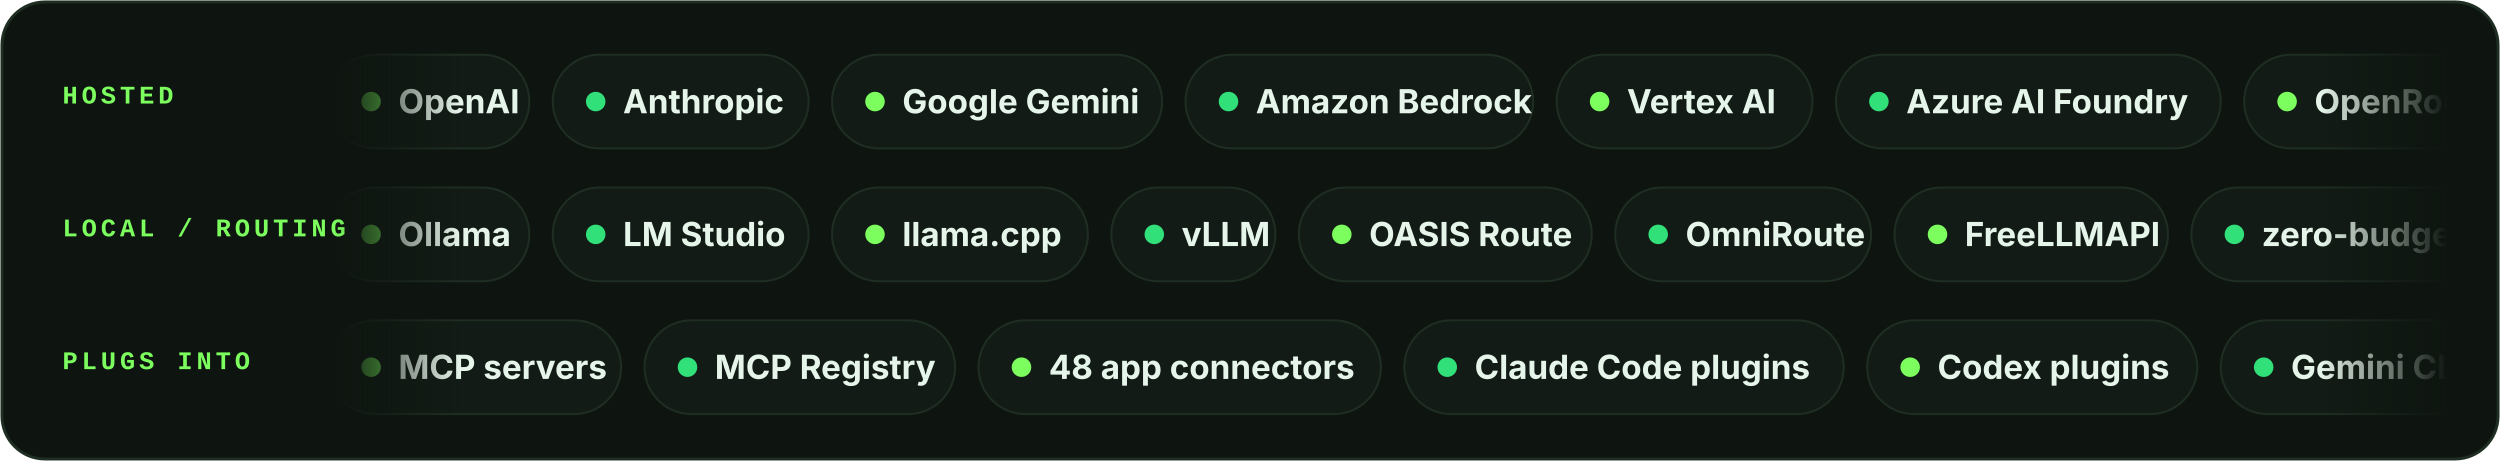
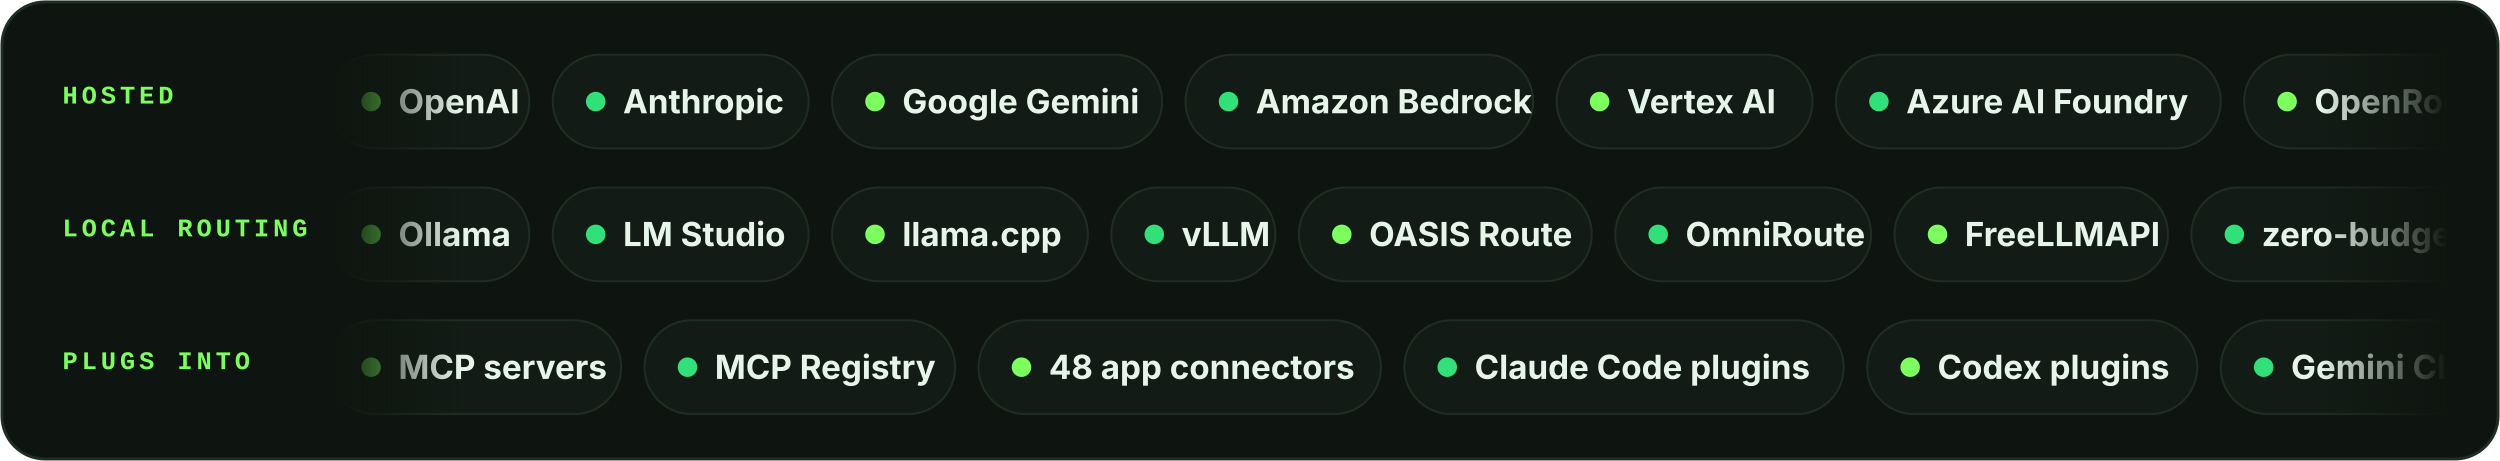
<svg xmlns="http://www.w3.org/2000/svg" width="1280" height="236" viewBox="0 0 1280 236" role="img" aria-labelledby="t d">
  <defs>
    <linearGradient id="fade" x1="0" x2="1">
      <stop offset="0" stop-color="#fff" stop-opacity="0" />
      <stop offset=".06" stop-color="#fff" />
      <stop offset=".94" stop-color="#fff" />
      <stop offset="1" stop-color="#fff" stop-opacity="0" />
    </linearGradient>
    <mask id="m">
      <rect x="168" y="0" width="1088" height="236" fill="url(#fade)" />
    </mask>
  </defs>
  <style>
@media (prefers-reduced-motion: no-preference) {
.row0{animation:row0 44.5s linear infinite}@keyframes row0{from{transform:translateX(0px)}to{transform:translateX(-1867px)}}
.row1{animation:row1 51.0s linear infinite}@keyframes row1{from{transform:translateX(-1733px)}to{transform:translateX(0px)}}
.row2{animation:row2 46.8s linear infinite}@keyframes row2{from{transform:translateX(0px)}to{transform:translateX(-1778px)}}
}
</style>
  <rect x="1" y="1" width="1278" height="234" rx="22" fill="#0E1510" stroke="#1F2E23" stroke-width="1.5" />
  <text x="32" y="53" font-family="ui-monospace, 'SF Mono', SFMono-Regular, Menlo, Consolas, 'Liberation Mono', monospace" font-size="13" font-weight="700" letter-spacing="2" fill="#7CFF5E">HOSTED</text>
  <g mask="url(#m)">
    <g transform="translate(168 28)">
      <g class="row0">
        <g>
          <g transform="translate(0 0)">
            <rect x="0" y="0" width="103" height="48" rx="24" fill="#121B15" stroke="#1F2E23" />
            <circle cx="22" cy="24" r="5" fill="#7CFF5E" />
            <text x="36" y="30" font-family="Inter, -apple-system, 'Segoe UI', Helvetica, Arial, sans-serif" font-size="17" font-weight="700" fill="#E6F5EA">OpenAI</text>
          </g>
          <g transform="translate(115 0)">
            <rect x="0" y="0" width="131" height="48" rx="24" fill="#121B15" stroke="#1F2E23" />
            <circle cx="22" cy="24" r="5" fill="#32E07A" />
            <text x="36" y="30" font-family="Inter, -apple-system, 'Segoe UI', Helvetica, Arial, sans-serif" font-size="17" font-weight="700" fill="#E6F5EA">Anthropic</text>
          </g>
          <g transform="translate(258 0)">
            <rect x="0" y="0" width="169" height="48" rx="24" fill="#121B15" stroke="#1F2E23" />
            <circle cx="22" cy="24" r="5" fill="#7CFF5E" />
            <text x="36" y="30" font-family="Inter, -apple-system, 'Segoe UI', Helvetica, Arial, sans-serif" font-size="17" font-weight="700" fill="#E6F5EA">Google Gemini</text>
          </g>
          <g transform="translate(439 0)">
            <rect x="0" y="0" width="178" height="48" rx="24" fill="#121B15" stroke="#1F2E23" />
            <circle cx="22" cy="24" r="5" fill="#32E07A" />
            <text x="36" y="30" font-family="Inter, -apple-system, 'Segoe UI', Helvetica, Arial, sans-serif" font-size="17" font-weight="700" fill="#E6F5EA">Amazon Bedrock</text>
          </g>
          <g transform="translate(629 0)">
            <rect x="0" y="0" width="131" height="48" rx="24" fill="#121B15" stroke="#1F2E23" />
            <circle cx="22" cy="24" r="5" fill="#7CFF5E" />
            <text x="36" y="30" font-family="Inter, -apple-system, 'Segoe UI', Helvetica, Arial, sans-serif" font-size="17" font-weight="700" fill="#E6F5EA">Vertex AI</text>
          </g>
          <g transform="translate(772 0)">
            <rect x="0" y="0" width="197" height="48" rx="24" fill="#121B15" stroke="#1F2E23" />
            <circle cx="22" cy="24" r="5" fill="#32E07A" />
            <text x="36" y="30" font-family="Inter, -apple-system, 'Segoe UI', Helvetica, Arial, sans-serif" font-size="17" font-weight="700" fill="#E6F5EA">Azure AI Foundry</text>
          </g>
          <g transform="translate(981 0)">
            <rect x="0" y="0" width="140" height="48" rx="24" fill="#121B15" stroke="#1F2E23" />
            <circle cx="22" cy="24" r="5" fill="#7CFF5E" />
            <text x="36" y="30" font-family="Inter, -apple-system, 'Segoe UI', Helvetica, Arial, sans-serif" font-size="17" font-weight="700" fill="#E6F5EA">OpenRouter</text>
          </g>
          <g transform="translate(1133 0)">
            <rect x="0" y="0" width="84" height="48" rx="24" fill="#121B15" stroke="#1F2E23" />
            <circle cx="22" cy="24" r="5" fill="#32E07A" />
            <text x="36" y="30" font-family="Inter, -apple-system, 'Segoe UI', Helvetica, Arial, sans-serif" font-size="17" font-weight="700" fill="#E6F5EA">Groq</text>
          </g>
          <g transform="translate(1229 0)">
            <rect x="0" y="0" width="122" height="48" rx="24" fill="#121B15" stroke="#1F2E23" />
            <circle cx="22" cy="24" r="5" fill="#7CFF5E" />
            <text x="36" y="30" font-family="Inter, -apple-system, 'Segoe UI', Helvetica, Arial, sans-serif" font-size="17" font-weight="700" fill="#E6F5EA">DeepSeek</text>
          </g>
          <g transform="translate(1363 0)">
            <rect x="0" y="0" width="112" height="48" rx="24" fill="#121B15" stroke="#1F2E23" />
            <circle cx="22" cy="24" r="5" fill="#32E07A" />
            <text x="36" y="30" font-family="Inter, -apple-system, 'Segoe UI', Helvetica, Arial, sans-serif" font-size="17" font-weight="700" fill="#E6F5EA">Mistral</text>
          </g>
          <g transform="translate(1487 0)">
            <rect x="0" y="0" width="75" height="48" rx="24" fill="#121B15" stroke="#1F2E23" />
            <circle cx="22" cy="24" r="5" fill="#7CFF5E" />
            <text x="36" y="30" font-family="Inter, -apple-system, 'Segoe UI', Helvetica, Arial, sans-serif" font-size="17" font-weight="700" fill="#E6F5EA">xAI</text>
          </g>
          <g transform="translate(1574 0)">
            <rect x="0" y="0" width="281" height="48" rx="24" fill="#121B15" stroke="#1F2E23" />
            <circle cx="22" cy="24" r="5" fill="#32E07A" />
            <text x="36" y="30" font-family="Inter, -apple-system, 'Segoe UI', Helvetica, Arial, sans-serif" font-size="17" font-weight="700" fill="#E6F5EA">any OpenAI-compatible API</text>
          </g>
        </g>
        <g transform="translate(1867 0)">
          <g transform="translate(0 0)">
            <rect x="0" y="0" width="103" height="48" rx="24" fill="#121B15" stroke="#1F2E23" />
            <circle cx="22" cy="24" r="5" fill="#7CFF5E" />
            <text x="36" y="30" font-family="Inter, -apple-system, 'Segoe UI', Helvetica, Arial, sans-serif" font-size="17" font-weight="700" fill="#E6F5EA">OpenAI</text>
          </g>
          <g transform="translate(115 0)">
            <rect x="0" y="0" width="131" height="48" rx="24" fill="#121B15" stroke="#1F2E23" />
            <circle cx="22" cy="24" r="5" fill="#32E07A" />
            <text x="36" y="30" font-family="Inter, -apple-system, 'Segoe UI', Helvetica, Arial, sans-serif" font-size="17" font-weight="700" fill="#E6F5EA">Anthropic</text>
          </g>
          <g transform="translate(258 0)">
            <rect x="0" y="0" width="169" height="48" rx="24" fill="#121B15" stroke="#1F2E23" />
            <circle cx="22" cy="24" r="5" fill="#7CFF5E" />
            <text x="36" y="30" font-family="Inter, -apple-system, 'Segoe UI', Helvetica, Arial, sans-serif" font-size="17" font-weight="700" fill="#E6F5EA">Google Gemini</text>
          </g>
          <g transform="translate(439 0)">
            <rect x="0" y="0" width="178" height="48" rx="24" fill="#121B15" stroke="#1F2E23" />
            <circle cx="22" cy="24" r="5" fill="#32E07A" />
            <text x="36" y="30" font-family="Inter, -apple-system, 'Segoe UI', Helvetica, Arial, sans-serif" font-size="17" font-weight="700" fill="#E6F5EA">Amazon Bedrock</text>
          </g>
          <g transform="translate(629 0)">
            <rect x="0" y="0" width="131" height="48" rx="24" fill="#121B15" stroke="#1F2E23" />
            <circle cx="22" cy="24" r="5" fill="#7CFF5E" />
            <text x="36" y="30" font-family="Inter, -apple-system, 'Segoe UI', Helvetica, Arial, sans-serif" font-size="17" font-weight="700" fill="#E6F5EA">Vertex AI</text>
          </g>
          <g transform="translate(772 0)">
            <rect x="0" y="0" width="197" height="48" rx="24" fill="#121B15" stroke="#1F2E23" />
            <circle cx="22" cy="24" r="5" fill="#32E07A" />
            <text x="36" y="30" font-family="Inter, -apple-system, 'Segoe UI', Helvetica, Arial, sans-serif" font-size="17" font-weight="700" fill="#E6F5EA">Azure AI Foundry</text>
          </g>
          <g transform="translate(981 0)">
            <rect x="0" y="0" width="140" height="48" rx="24" fill="#121B15" stroke="#1F2E23" />
            <circle cx="22" cy="24" r="5" fill="#7CFF5E" />
            <text x="36" y="30" font-family="Inter, -apple-system, 'Segoe UI', Helvetica, Arial, sans-serif" font-size="17" font-weight="700" fill="#E6F5EA">OpenRouter</text>
          </g>
          <g transform="translate(1133 0)">
            <rect x="0" y="0" width="84" height="48" rx="24" fill="#121B15" stroke="#1F2E23" />
            <circle cx="22" cy="24" r="5" fill="#32E07A" />
            <text x="36" y="30" font-family="Inter, -apple-system, 'Segoe UI', Helvetica, Arial, sans-serif" font-size="17" font-weight="700" fill="#E6F5EA">Groq</text>
          </g>
          <g transform="translate(1229 0)">
            <rect x="0" y="0" width="122" height="48" rx="24" fill="#121B15" stroke="#1F2E23" />
            <circle cx="22" cy="24" r="5" fill="#7CFF5E" />
            <text x="36" y="30" font-family="Inter, -apple-system, 'Segoe UI', Helvetica, Arial, sans-serif" font-size="17" font-weight="700" fill="#E6F5EA">DeepSeek</text>
          </g>
          <g transform="translate(1363 0)">
            <rect x="0" y="0" width="112" height="48" rx="24" fill="#121B15" stroke="#1F2E23" />
            <circle cx="22" cy="24" r="5" fill="#32E07A" />
            <text x="36" y="30" font-family="Inter, -apple-system, 'Segoe UI', Helvetica, Arial, sans-serif" font-size="17" font-weight="700" fill="#E6F5EA">Mistral</text>
          </g>
          <g transform="translate(1487 0)">
            <rect x="0" y="0" width="75" height="48" rx="24" fill="#121B15" stroke="#1F2E23" />
            <circle cx="22" cy="24" r="5" fill="#7CFF5E" />
            <text x="36" y="30" font-family="Inter, -apple-system, 'Segoe UI', Helvetica, Arial, sans-serif" font-size="17" font-weight="700" fill="#E6F5EA">xAI</text>
          </g>
          <g transform="translate(1574 0)">
            <rect x="0" y="0" width="281" height="48" rx="24" fill="#121B15" stroke="#1F2E23" />
            <circle cx="22" cy="24" r="5" fill="#32E07A" />
            <text x="36" y="30" font-family="Inter, -apple-system, 'Segoe UI', Helvetica, Arial, sans-serif" font-size="17" font-weight="700" fill="#E6F5EA">any OpenAI-compatible API</text>
          </g>
        </g>
      </g>
    </g>
  </g>
-   <text x="32" y="121" font-family="ui-monospace, 'SF Mono', SFMono-Regular, Menlo, Consolas, 'Liberation Mono', monospace" font-size="13" font-weight="700" letter-spacing="2" fill="#7CFF5E">LOCAL / ROUTING</text>
+   <text x="32" y="121" font-family="ui-monospace, 'SF Mono', SFMono-Regular, Menlo, Consolas, 'Liberation Mono', monospace" font-size="13" font-weight="700" letter-spacing="2" fill="#7CFF5E">LOCAL ROUTING</text>
  <g mask="url(#m)">
    <g transform="translate(168 96)">
      <g class="row1">
        <g>
          <g transform="translate(0 0)">
            <rect x="0" y="0" width="103" height="48" rx="24" fill="#121B15" stroke="#1F2E23" />
            <circle cx="22" cy="24" r="5" fill="#7CFF5E" />
            <text x="36" y="30" font-family="Inter, -apple-system, 'Segoe UI', Helvetica, Arial, sans-serif" font-size="17" font-weight="700" fill="#E6F5EA">Ollama</text>
          </g>
          <g transform="translate(115 0)">
            <rect x="0" y="0" width="131" height="48" rx="24" fill="#121B15" stroke="#1F2E23" />
            <circle cx="22" cy="24" r="5" fill="#32E07A" />
            <text x="36" y="30" font-family="Inter, -apple-system, 'Segoe UI', Helvetica, Arial, sans-serif" font-size="17" font-weight="700" fill="#E6F5EA">LM Studio</text>
          </g>
          <g transform="translate(258 0)">
            <rect x="0" y="0" width="131" height="48" rx="24" fill="#121B15" stroke="#1F2E23" />
            <circle cx="22" cy="24" r="5" fill="#7CFF5E" />
            <text x="36" y="30" font-family="Inter, -apple-system, 'Segoe UI', Helvetica, Arial, sans-serif" font-size="17" font-weight="700" fill="#E6F5EA">llama.cpp</text>
          </g>
          <g transform="translate(401 0)">
            <rect x="0" y="0" width="84" height="48" rx="24" fill="#121B15" stroke="#1F2E23" />
            <circle cx="22" cy="24" r="5" fill="#32E07A" />
            <text x="36" y="30" font-family="Inter, -apple-system, 'Segoe UI', Helvetica, Arial, sans-serif" font-size="17" font-weight="700" fill="#E6F5EA">vLLM</text>
          </g>
          <g transform="translate(497 0)">
            <rect x="0" y="0" width="150" height="48" rx="24" fill="#121B15" stroke="#1F2E23" />
            <circle cx="22" cy="24" r="5" fill="#7CFF5E" />
            <text x="36" y="30" font-family="Inter, -apple-system, 'Segoe UI', Helvetica, Arial, sans-serif" font-size="17" font-weight="700" fill="#E6F5EA">OASIS Route</text>
          </g>
          <g transform="translate(659 0)">
            <rect x="0" y="0" width="131" height="48" rx="24" fill="#121B15" stroke="#1F2E23" />
            <circle cx="22" cy="24" r="5" fill="#32E07A" />
            <text x="36" y="30" font-family="Inter, -apple-system, 'Segoe UI', Helvetica, Arial, sans-serif" font-size="17" font-weight="700" fill="#E6F5EA">OmniRoute</text>
          </g>
          <g transform="translate(802 0)">
            <rect x="0" y="0" width="140" height="48" rx="24" fill="#121B15" stroke="#1F2E23" />
            <circle cx="22" cy="24" r="5" fill="#7CFF5E" />
            <text x="36" y="30" font-family="Inter, -apple-system, 'Segoe UI', Helvetica, Arial, sans-serif" font-size="17" font-weight="700" fill="#E6F5EA">FreeLLMAPI</text>
          </g>
          <g transform="translate(954 0)">
            <rect x="0" y="0" width="197" height="48" rx="24" fill="#121B15" stroke="#1F2E23" />
            <circle cx="22" cy="24" r="5" fill="#32E07A" />
            <text x="36" y="30" font-family="Inter, -apple-system, 'Segoe UI', Helvetica, Arial, sans-serif" font-size="17" font-weight="700" fill="#E6F5EA">zero-budget mode</text>
          </g>
          <g transform="translate(1163 0)">
            <rect x="0" y="0" width="197" height="48" rx="24" fill="#121B15" stroke="#1F2E23" />
            <circle cx="22" cy="24" r="5" fill="#7CFF5E" />
            <text x="36" y="30" font-family="Inter, -apple-system, 'Segoe UI', Helvetica, Arial, sans-serif" font-size="17" font-weight="700" fill="#E6F5EA">failover backups</text>
          </g>
          <g transform="translate(1372 0)">
            <rect x="0" y="0" width="178" height="48" rx="24" fill="#121B15" stroke="#1F2E23" />
            <circle cx="22" cy="24" r="5" fill="#32E07A" />
            <text x="36" y="30" font-family="Inter, -apple-system, 'Segoe UI', Helvetica, Arial, sans-serif" font-size="17" font-weight="700" fill="#E6F5EA">prompt caching</text>
          </g>
          <g transform="translate(1562 0)">
            <rect x="0" y="0" width="159" height="48" rx="24" fill="#121B15" stroke="#1F2E23" />
            <circle cx="22" cy="24" r="5" fill="#7CFF5E" />
            <text x="36" y="30" font-family="Inter, -apple-system, 'Segoe UI', Helvetica, Arial, sans-serif" font-size="17" font-weight="700" fill="#E6F5EA">spend limits</text>
          </g>
        </g>
        <g transform="translate(1733 0)">
          <g transform="translate(0 0)">
            <rect x="0" y="0" width="103" height="48" rx="24" fill="#121B15" stroke="#1F2E23" />
            <circle cx="22" cy="24" r="5" fill="#7CFF5E" />
            <text x="36" y="30" font-family="Inter, -apple-system, 'Segoe UI', Helvetica, Arial, sans-serif" font-size="17" font-weight="700" fill="#E6F5EA">Ollama</text>
          </g>
          <g transform="translate(115 0)">
            <rect x="0" y="0" width="131" height="48" rx="24" fill="#121B15" stroke="#1F2E23" />
            <circle cx="22" cy="24" r="5" fill="#32E07A" />
            <text x="36" y="30" font-family="Inter, -apple-system, 'Segoe UI', Helvetica, Arial, sans-serif" font-size="17" font-weight="700" fill="#E6F5EA">LM Studio</text>
          </g>
          <g transform="translate(258 0)">
            <rect x="0" y="0" width="131" height="48" rx="24" fill="#121B15" stroke="#1F2E23" />
            <circle cx="22" cy="24" r="5" fill="#7CFF5E" />
            <text x="36" y="30" font-family="Inter, -apple-system, 'Segoe UI', Helvetica, Arial, sans-serif" font-size="17" font-weight="700" fill="#E6F5EA">llama.cpp</text>
          </g>
          <g transform="translate(401 0)">
            <rect x="0" y="0" width="84" height="48" rx="24" fill="#121B15" stroke="#1F2E23" />
            <circle cx="22" cy="24" r="5" fill="#32E07A" />
            <text x="36" y="30" font-family="Inter, -apple-system, 'Segoe UI', Helvetica, Arial, sans-serif" font-size="17" font-weight="700" fill="#E6F5EA">vLLM</text>
          </g>
          <g transform="translate(497 0)">
            <rect x="0" y="0" width="150" height="48" rx="24" fill="#121B15" stroke="#1F2E23" />
            <circle cx="22" cy="24" r="5" fill="#7CFF5E" />
            <text x="36" y="30" font-family="Inter, -apple-system, 'Segoe UI', Helvetica, Arial, sans-serif" font-size="17" font-weight="700" fill="#E6F5EA">OASIS Route</text>
          </g>
          <g transform="translate(659 0)">
            <rect x="0" y="0" width="131" height="48" rx="24" fill="#121B15" stroke="#1F2E23" />
            <circle cx="22" cy="24" r="5" fill="#32E07A" />
            <text x="36" y="30" font-family="Inter, -apple-system, 'Segoe UI', Helvetica, Arial, sans-serif" font-size="17" font-weight="700" fill="#E6F5EA">OmniRoute</text>
          </g>
          <g transform="translate(802 0)">
            <rect x="0" y="0" width="140" height="48" rx="24" fill="#121B15" stroke="#1F2E23" />
            <circle cx="22" cy="24" r="5" fill="#7CFF5E" />
            <text x="36" y="30" font-family="Inter, -apple-system, 'Segoe UI', Helvetica, Arial, sans-serif" font-size="17" font-weight="700" fill="#E6F5EA">FreeLLMAPI</text>
          </g>
          <g transform="translate(954 0)">
            <rect x="0" y="0" width="197" height="48" rx="24" fill="#121B15" stroke="#1F2E23" />
            <circle cx="22" cy="24" r="5" fill="#32E07A" />
            <text x="36" y="30" font-family="Inter, -apple-system, 'Segoe UI', Helvetica, Arial, sans-serif" font-size="17" font-weight="700" fill="#E6F5EA">zero-budget mode</text>
          </g>
          <g transform="translate(1163 0)">
            <rect x="0" y="0" width="197" height="48" rx="24" fill="#121B15" stroke="#1F2E23" />
            <circle cx="22" cy="24" r="5" fill="#7CFF5E" />
            <text x="36" y="30" font-family="Inter, -apple-system, 'Segoe UI', Helvetica, Arial, sans-serif" font-size="17" font-weight="700" fill="#E6F5EA">failover backups</text>
          </g>
          <g transform="translate(1372 0)">
            <rect x="0" y="0" width="178" height="48" rx="24" fill="#121B15" stroke="#1F2E23" />
            <circle cx="22" cy="24" r="5" fill="#32E07A" />
            <text x="36" y="30" font-family="Inter, -apple-system, 'Segoe UI', Helvetica, Arial, sans-serif" font-size="17" font-weight="700" fill="#E6F5EA">prompt caching</text>
          </g>
          <g transform="translate(1562 0)">
            <rect x="0" y="0" width="159" height="48" rx="24" fill="#121B15" stroke="#1F2E23" />
            <circle cx="22" cy="24" r="5" fill="#7CFF5E" />
            <text x="36" y="30" font-family="Inter, -apple-system, 'Segoe UI', Helvetica, Arial, sans-serif" font-size="17" font-weight="700" fill="#E6F5EA">spend limits</text>
          </g>
        </g>
      </g>
    </g>
  </g>
  <text x="32" y="189" font-family="ui-monospace, 'SF Mono', SFMono-Regular, Menlo, Consolas, 'Liberation Mono', monospace" font-size="13" font-weight="700" letter-spacing="2" fill="#7CFF5E">PLUGS INTO</text>
  <g mask="url(#m)">
    <g transform="translate(168 164)">
      <g class="row2">
        <g>
          <g transform="translate(0 0)">
            <rect x="0" y="0" width="150" height="48" rx="24" fill="#121B15" stroke="#1F2E23" />
            <circle cx="22" cy="24" r="5" fill="#7CFF5E" />
            <text x="36" y="30" font-family="Inter, -apple-system, 'Segoe UI', Helvetica, Arial, sans-serif" font-size="17" font-weight="700" fill="#E6F5EA">MCP servers</text>
          </g>
          <g transform="translate(162 0)">
            <rect x="0" y="0" width="159" height="48" rx="24" fill="#121B15" stroke="#1F2E23" />
            <circle cx="22" cy="24" r="5" fill="#32E07A" />
            <text x="36" y="30" font-family="Inter, -apple-system, 'Segoe UI', Helvetica, Arial, sans-serif" font-size="17" font-weight="700" fill="#E6F5EA">MCP Registry</text>
          </g>
          <g transform="translate(333 0)">
            <rect x="0" y="0" width="206" height="48" rx="24" fill="#121B15" stroke="#1F2E23" />
            <circle cx="22" cy="24" r="5" fill="#7CFF5E" />
            <text x="36" y="30" font-family="Inter, -apple-system, 'Segoe UI', Helvetica, Arial, sans-serif" font-size="17" font-weight="700" fill="#E6F5EA">48 app connectors</text>
          </g>
          <g transform="translate(551 0)">
            <rect x="0" y="0" width="225" height="48" rx="24" fill="#121B15" stroke="#1F2E23" />
            <circle cx="22" cy="24" r="5" fill="#32E07A" />
            <text x="36" y="30" font-family="Inter, -apple-system, 'Segoe UI', Helvetica, Arial, sans-serif" font-size="17" font-weight="700" fill="#E6F5EA">Claude Code plugins</text>
          </g>
          <g transform="translate(788 0)">
            <rect x="0" y="0" width="169" height="48" rx="24" fill="#121B15" stroke="#1F2E23" />
            <circle cx="22" cy="24" r="5" fill="#7CFF5E" />
            <text x="36" y="30" font-family="Inter, -apple-system, 'Segoe UI', Helvetica, Arial, sans-serif" font-size="17" font-weight="700" fill="#E6F5EA">Codex plugins</text>
          </g>
          <g transform="translate(969 0)">
            <rect x="0" y="0" width="244" height="48" rx="24" fill="#121B15" stroke="#1F2E23" />
            <circle cx="22" cy="24" r="5" fill="#32E07A" />
            <text x="36" y="30" font-family="Inter, -apple-system, 'Segoe UI', Helvetica, Arial, sans-serif" font-size="17" font-weight="700" fill="#E6F5EA">Gemini CLI extensions</text>
          </g>
          <g transform="translate(1225 0)">
            <rect x="0" y="0" width="103" height="48" rx="24" fill="#121B15" stroke="#1F2E23" />
            <circle cx="22" cy="24" r="5" fill="#7CFF5E" />
            <text x="36" y="30" font-family="Inter, -apple-system, 'Segoe UI', Helvetica, Arial, sans-serif" font-size="17" font-weight="700" fill="#E6F5EA">skills</text>
          </g>
          <g transform="translate(1340 0)">
            <rect x="0" y="0" width="93" height="48" rx="24" fill="#121B15" stroke="#1F2E23" />
            <circle cx="22" cy="24" r="5" fill="#32E07A" />
            <text x="36" y="30" font-family="Inter, -apple-system, 'Segoe UI', Helvetica, Arial, sans-serif" font-size="17" font-weight="700" fill="#E6F5EA">hooks</text>
          </g>
          <g transform="translate(1445 0)">
            <rect x="0" y="0" width="169" height="48" rx="24" fill="#121B15" stroke="#1F2E23" />
            <circle cx="22" cy="24" r="5" fill="#7CFF5E" />
            <text x="36" y="30" font-family="Inter, -apple-system, 'Segoe UI', Helvetica, Arial, sans-serif" font-size="17" font-weight="700" fill="#E6F5EA">GitHub Action</text>
          </g>
          <g transform="translate(1626 0)">
            <rect x="0" y="0" width="140" height="48" rx="24" fill="#121B15" stroke="#1F2E23" />
            <circle cx="22" cy="24" r="5" fill="#32E07A" />
            <text x="36" y="30" font-family="Inter, -apple-system, 'Segoe UI', Helvetica, Arial, sans-serif" font-size="17" font-weight="700" fill="#E6F5EA">A2A agents</text>
          </g>
        </g>
        <g transform="translate(1778 0)">
          <g transform="translate(0 0)">
            <rect x="0" y="0" width="150" height="48" rx="24" fill="#121B15" stroke="#1F2E23" />
            <circle cx="22" cy="24" r="5" fill="#7CFF5E" />
            <text x="36" y="30" font-family="Inter, -apple-system, 'Segoe UI', Helvetica, Arial, sans-serif" font-size="17" font-weight="700" fill="#E6F5EA">MCP servers</text>
          </g>
          <g transform="translate(162 0)">
            <rect x="0" y="0" width="159" height="48" rx="24" fill="#121B15" stroke="#1F2E23" />
            <circle cx="22" cy="24" r="5" fill="#32E07A" />
            <text x="36" y="30" font-family="Inter, -apple-system, 'Segoe UI', Helvetica, Arial, sans-serif" font-size="17" font-weight="700" fill="#E6F5EA">MCP Registry</text>
          </g>
          <g transform="translate(333 0)">
            <rect x="0" y="0" width="206" height="48" rx="24" fill="#121B15" stroke="#1F2E23" />
            <circle cx="22" cy="24" r="5" fill="#7CFF5E" />
            <text x="36" y="30" font-family="Inter, -apple-system, 'Segoe UI', Helvetica, Arial, sans-serif" font-size="17" font-weight="700" fill="#E6F5EA">48 app connectors</text>
          </g>
          <g transform="translate(551 0)">
            <rect x="0" y="0" width="225" height="48" rx="24" fill="#121B15" stroke="#1F2E23" />
            <circle cx="22" cy="24" r="5" fill="#32E07A" />
            <text x="36" y="30" font-family="Inter, -apple-system, 'Segoe UI', Helvetica, Arial, sans-serif" font-size="17" font-weight="700" fill="#E6F5EA">Claude Code plugins</text>
          </g>
          <g transform="translate(788 0)">
            <rect x="0" y="0" width="169" height="48" rx="24" fill="#121B15" stroke="#1F2E23" />
            <circle cx="22" cy="24" r="5" fill="#7CFF5E" />
            <text x="36" y="30" font-family="Inter, -apple-system, 'Segoe UI', Helvetica, Arial, sans-serif" font-size="17" font-weight="700" fill="#E6F5EA">Codex plugins</text>
          </g>
          <g transform="translate(969 0)">
            <rect x="0" y="0" width="244" height="48" rx="24" fill="#121B15" stroke="#1F2E23" />
            <circle cx="22" cy="24" r="5" fill="#32E07A" />
            <text x="36" y="30" font-family="Inter, -apple-system, 'Segoe UI', Helvetica, Arial, sans-serif" font-size="17" font-weight="700" fill="#E6F5EA">Gemini CLI extensions</text>
          </g>
          <g transform="translate(1225 0)">
            <rect x="0" y="0" width="103" height="48" rx="24" fill="#121B15" stroke="#1F2E23" />
            <circle cx="22" cy="24" r="5" fill="#7CFF5E" />
            <text x="36" y="30" font-family="Inter, -apple-system, 'Segoe UI', Helvetica, Arial, sans-serif" font-size="17" font-weight="700" fill="#E6F5EA">skills</text>
          </g>
          <g transform="translate(1340 0)">
            <rect x="0" y="0" width="93" height="48" rx="24" fill="#121B15" stroke="#1F2E23" />
            <circle cx="22" cy="24" r="5" fill="#32E07A" />
            <text x="36" y="30" font-family="Inter, -apple-system, 'Segoe UI', Helvetica, Arial, sans-serif" font-size="17" font-weight="700" fill="#E6F5EA">hooks</text>
          </g>
          <g transform="translate(1445 0)">
            <rect x="0" y="0" width="169" height="48" rx="24" fill="#121B15" stroke="#1F2E23" />
            <circle cx="22" cy="24" r="5" fill="#7CFF5E" />
            <text x="36" y="30" font-family="Inter, -apple-system, 'Segoe UI', Helvetica, Arial, sans-serif" font-size="17" font-weight="700" fill="#E6F5EA">GitHub Action</text>
          </g>
          <g transform="translate(1626 0)">
            <rect x="0" y="0" width="140" height="48" rx="24" fill="#121B15" stroke="#1F2E23" />
            <circle cx="22" cy="24" r="5" fill="#32E07A" />
            <text x="36" y="30" font-family="Inter, -apple-system, 'Segoe UI', Helvetica, Arial, sans-serif" font-size="17" font-weight="700" fill="#E6F5EA">A2A agents</text>
          </g>
        </g>
      </g>
    </g>
  </g>
</svg>
